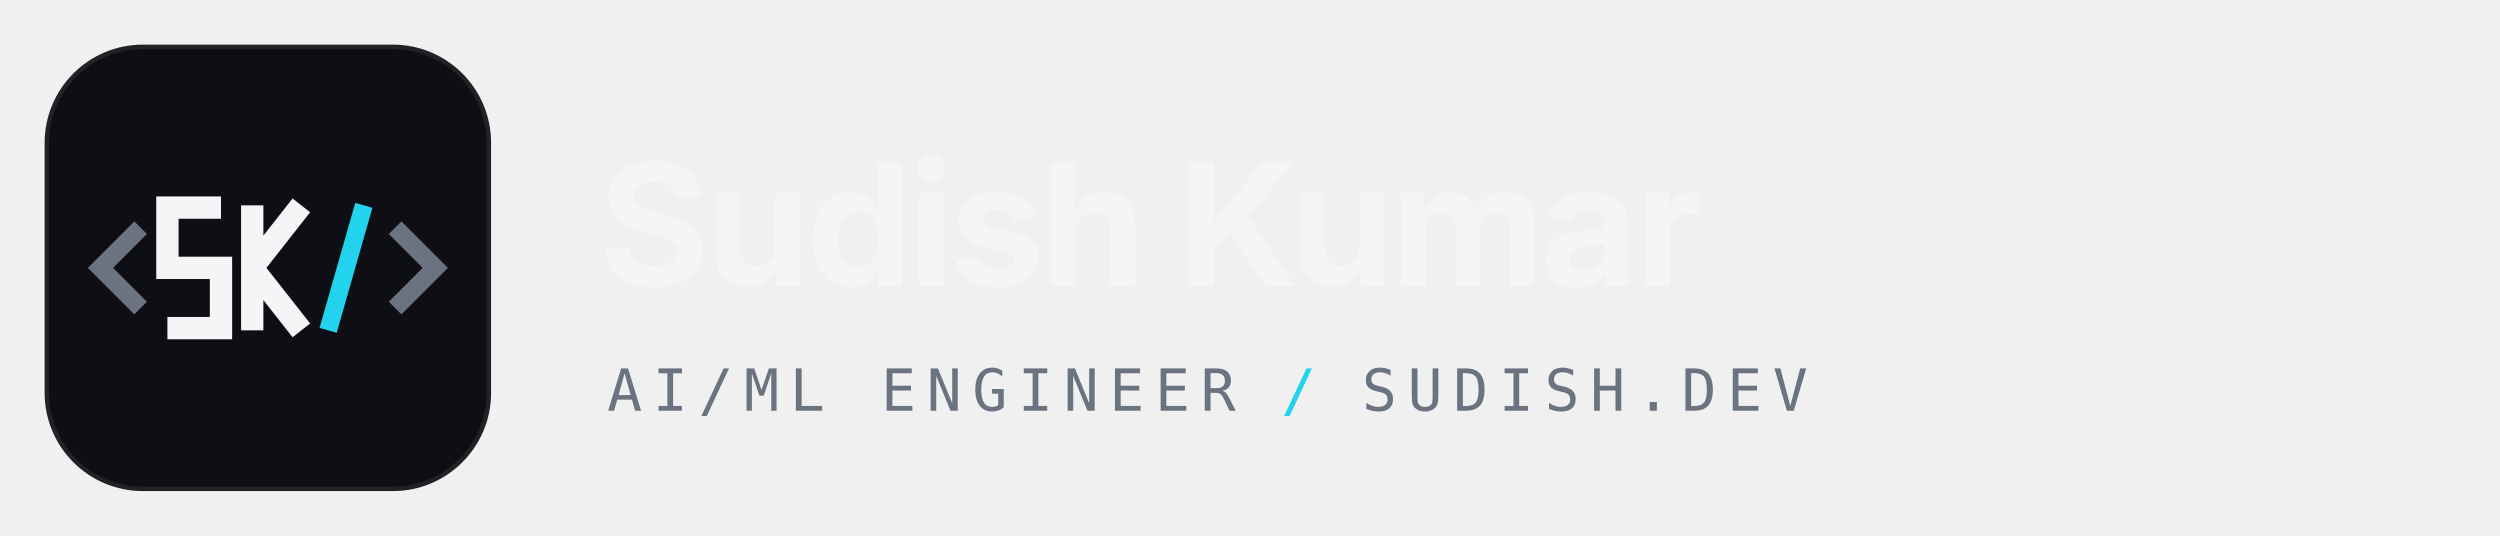
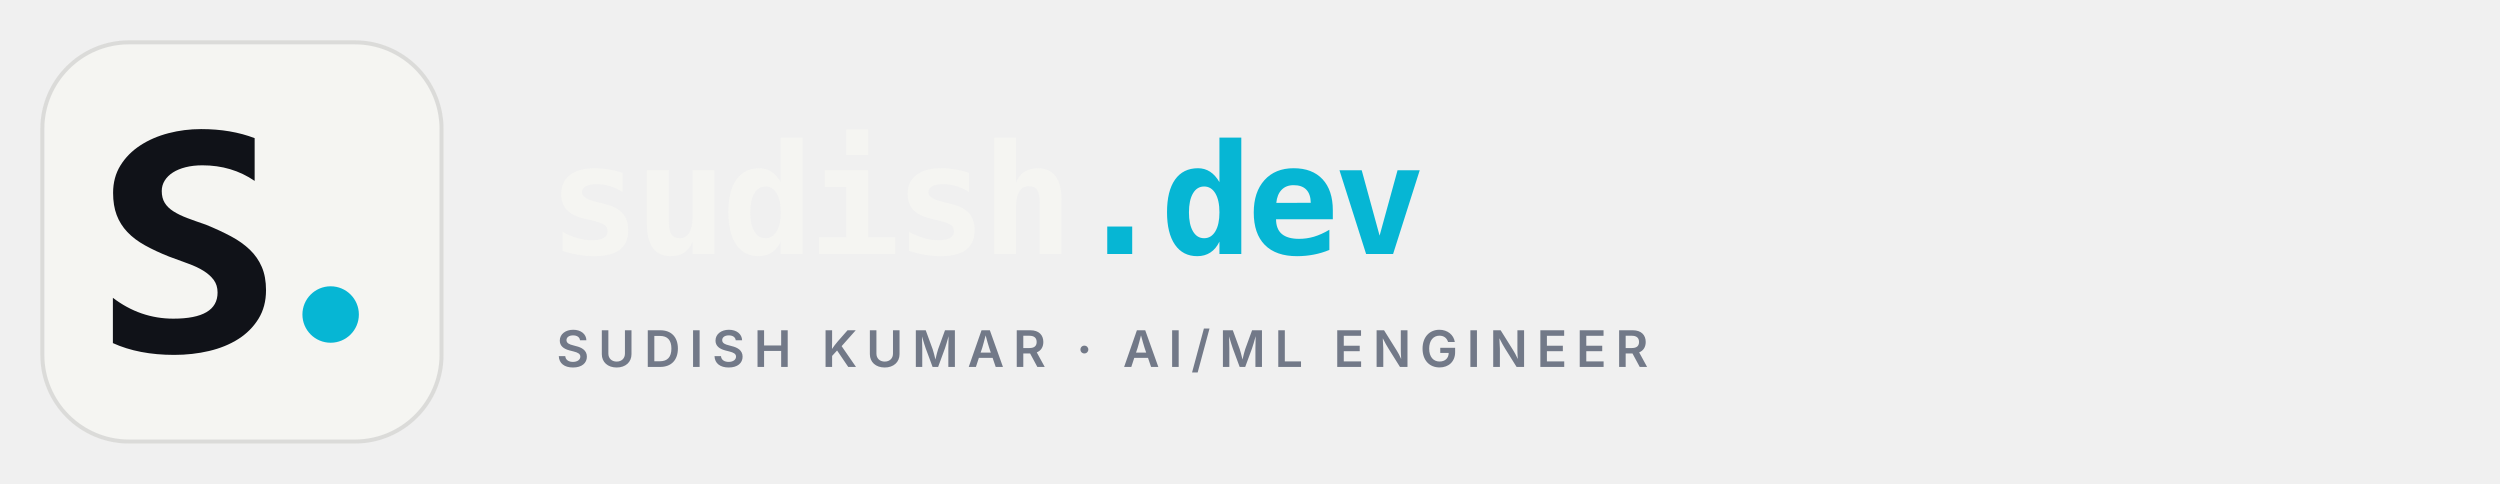
- <svg xmlns="http://www.w3.org/2000/svg" viewBox="0 0 560 120" width="560" height="120" role="img" aria-label="Sudish Kumar — AI/ML Engineer">
+ <svg xmlns="http://www.w3.org/2000/svg" viewBox="0 0 620 120" role="img" aria-label="sudish.dev — Sudish Kumar, AI/ML Engineer">
  <g transform="translate(10 10)">
-     <rect width="100" height="100" rx="22" fill="#0d0f14" />
-     <rect x="0.5" y="0.5" width="99" height="99" rx="21.5" fill="none" stroke="#ffffff" stroke-opacity=".08" />
-     <g fill="none" stroke="#6b7280" stroke-width="4" stroke-linecap="butt" stroke-linejoin="miter">
-       <path d="M21.5 41L12.5 50L21.5 59" />
-       <path d="M78.5 41L87.5 50L78.5 59" />
-     </g>
-     <path d="M63.5 64L71.5 36" fill="none" stroke="#22d3ee" stroke-width="4" />
-     <g fill="none" stroke="#f4f5f7" stroke-width="5" stroke-linecap="butt" stroke-linejoin="miter">
-       <path d="M39.5 36.5H27.5V50H39.5V63.5H27.5" />
-       <path d="M46.5 36V64M46.5 50L57.5 36M46.5 50L57.5 64" />
-     </g>
+     <rect width="100" height="100" rx="22" fill="#f5f5f2" />
+     <rect x=".5" y=".5" width="99" height="99" rx="21.5" fill="none" stroke="#101218" stroke-opacity=".11" />
+     <path d="M87 32V247Q217 148 374 148Q584 148 584 272Q584 307 566 331.5Q548 356 517.5 375Q487 394 445.5 409Q404 424 353 443Q290 468 239.5 496Q189 524 155.5 559.5Q122 595 105 640Q88 685 88 745Q88 819 123 875.5Q158 932 217 970.5Q276 1009 351 1028.5Q426 1048 506 1048Q648 1048 760 1005V802Q652 876 512 876Q468 876 432.5 867Q397 858 372 842Q347 826 333 803.5Q319 781 319 754Q319 721 333 698Q347 675 374.5 657.5Q402 640 440.5 625.5Q479 611 529 594Q595 567 647.5 539Q700 511 737 475.5Q774 440 794 393.5Q814 347 814 283Q814 205 778 147Q742 89 682 51Q622 13 543.5 -5.5Q465 -24 378 -24Q210 -24 87 32Z" transform="translate(13.45 76.76) scale(.0522388 -.0522388)" fill="#101218" />
+     <circle cx="72" cy="68" r="7" fill="#06b6d4" />
  </g>
-   <text x="134" y="64" font-family="Inter, 'Segoe UI', system-ui, sans-serif" font-weight="700" font-size="38" letter-spacing="-1" fill="#f4f5f7">Sudish Kumar</text>
-   <text x="136" y="92" font-family="'JetBrains Mono', ui-monospace, Consolas, monospace" font-weight="500" font-size="13" letter-spacing="2.4" fill="#6b7280">AI/ML ENGINEER <tspan fill="#22d3ee">/</tspan> SUDISH.DEV</text>
+   <text x="136" y="63" font-family="'JetBrains Mono',Consolas,monospace" font-weight="700" font-size="38" letter-spacing="-1.4" fill="#f5f5f2">sudish<tspan fill="#06b6d4">.dev</tspan>
+   </text>
+   <text x="138" y="91" font-family="Inter,'Segoe UI',sans-serif" font-weight="600" font-size="12.5" letter-spacing="2.2" fill="#727988">SUDISH KUMAR · AI/ML ENGINEER</text>
</svg>
